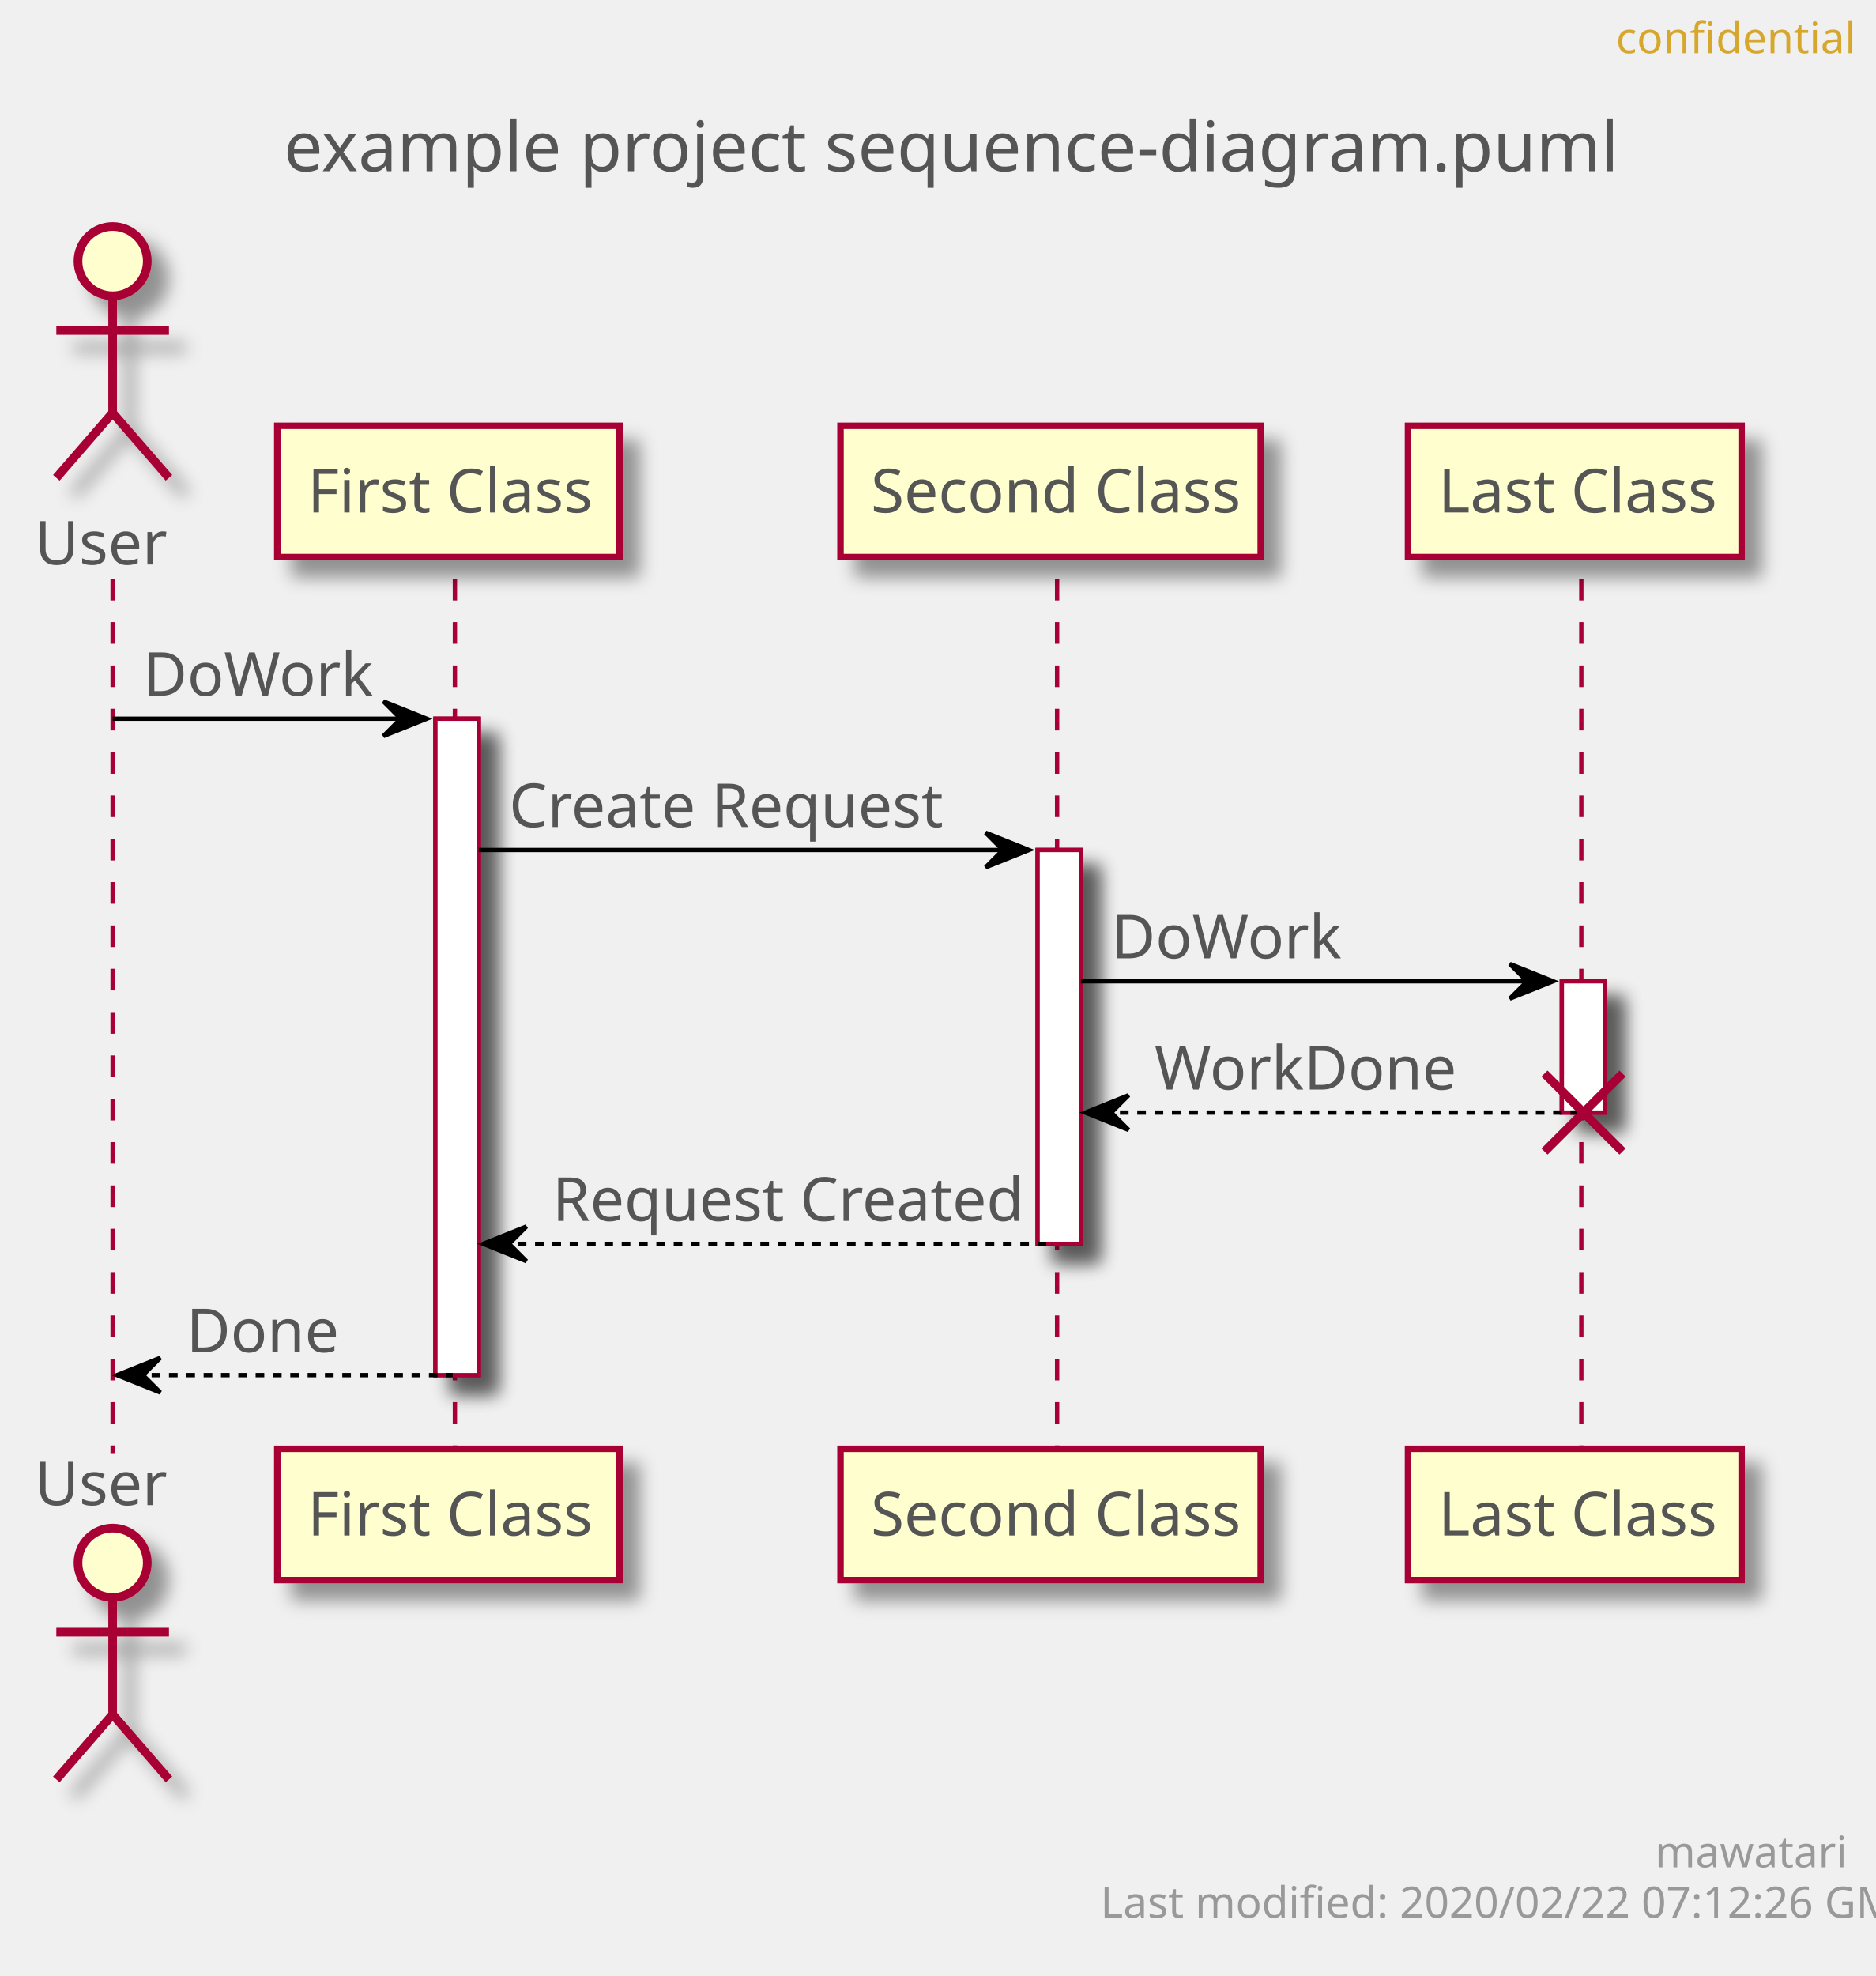
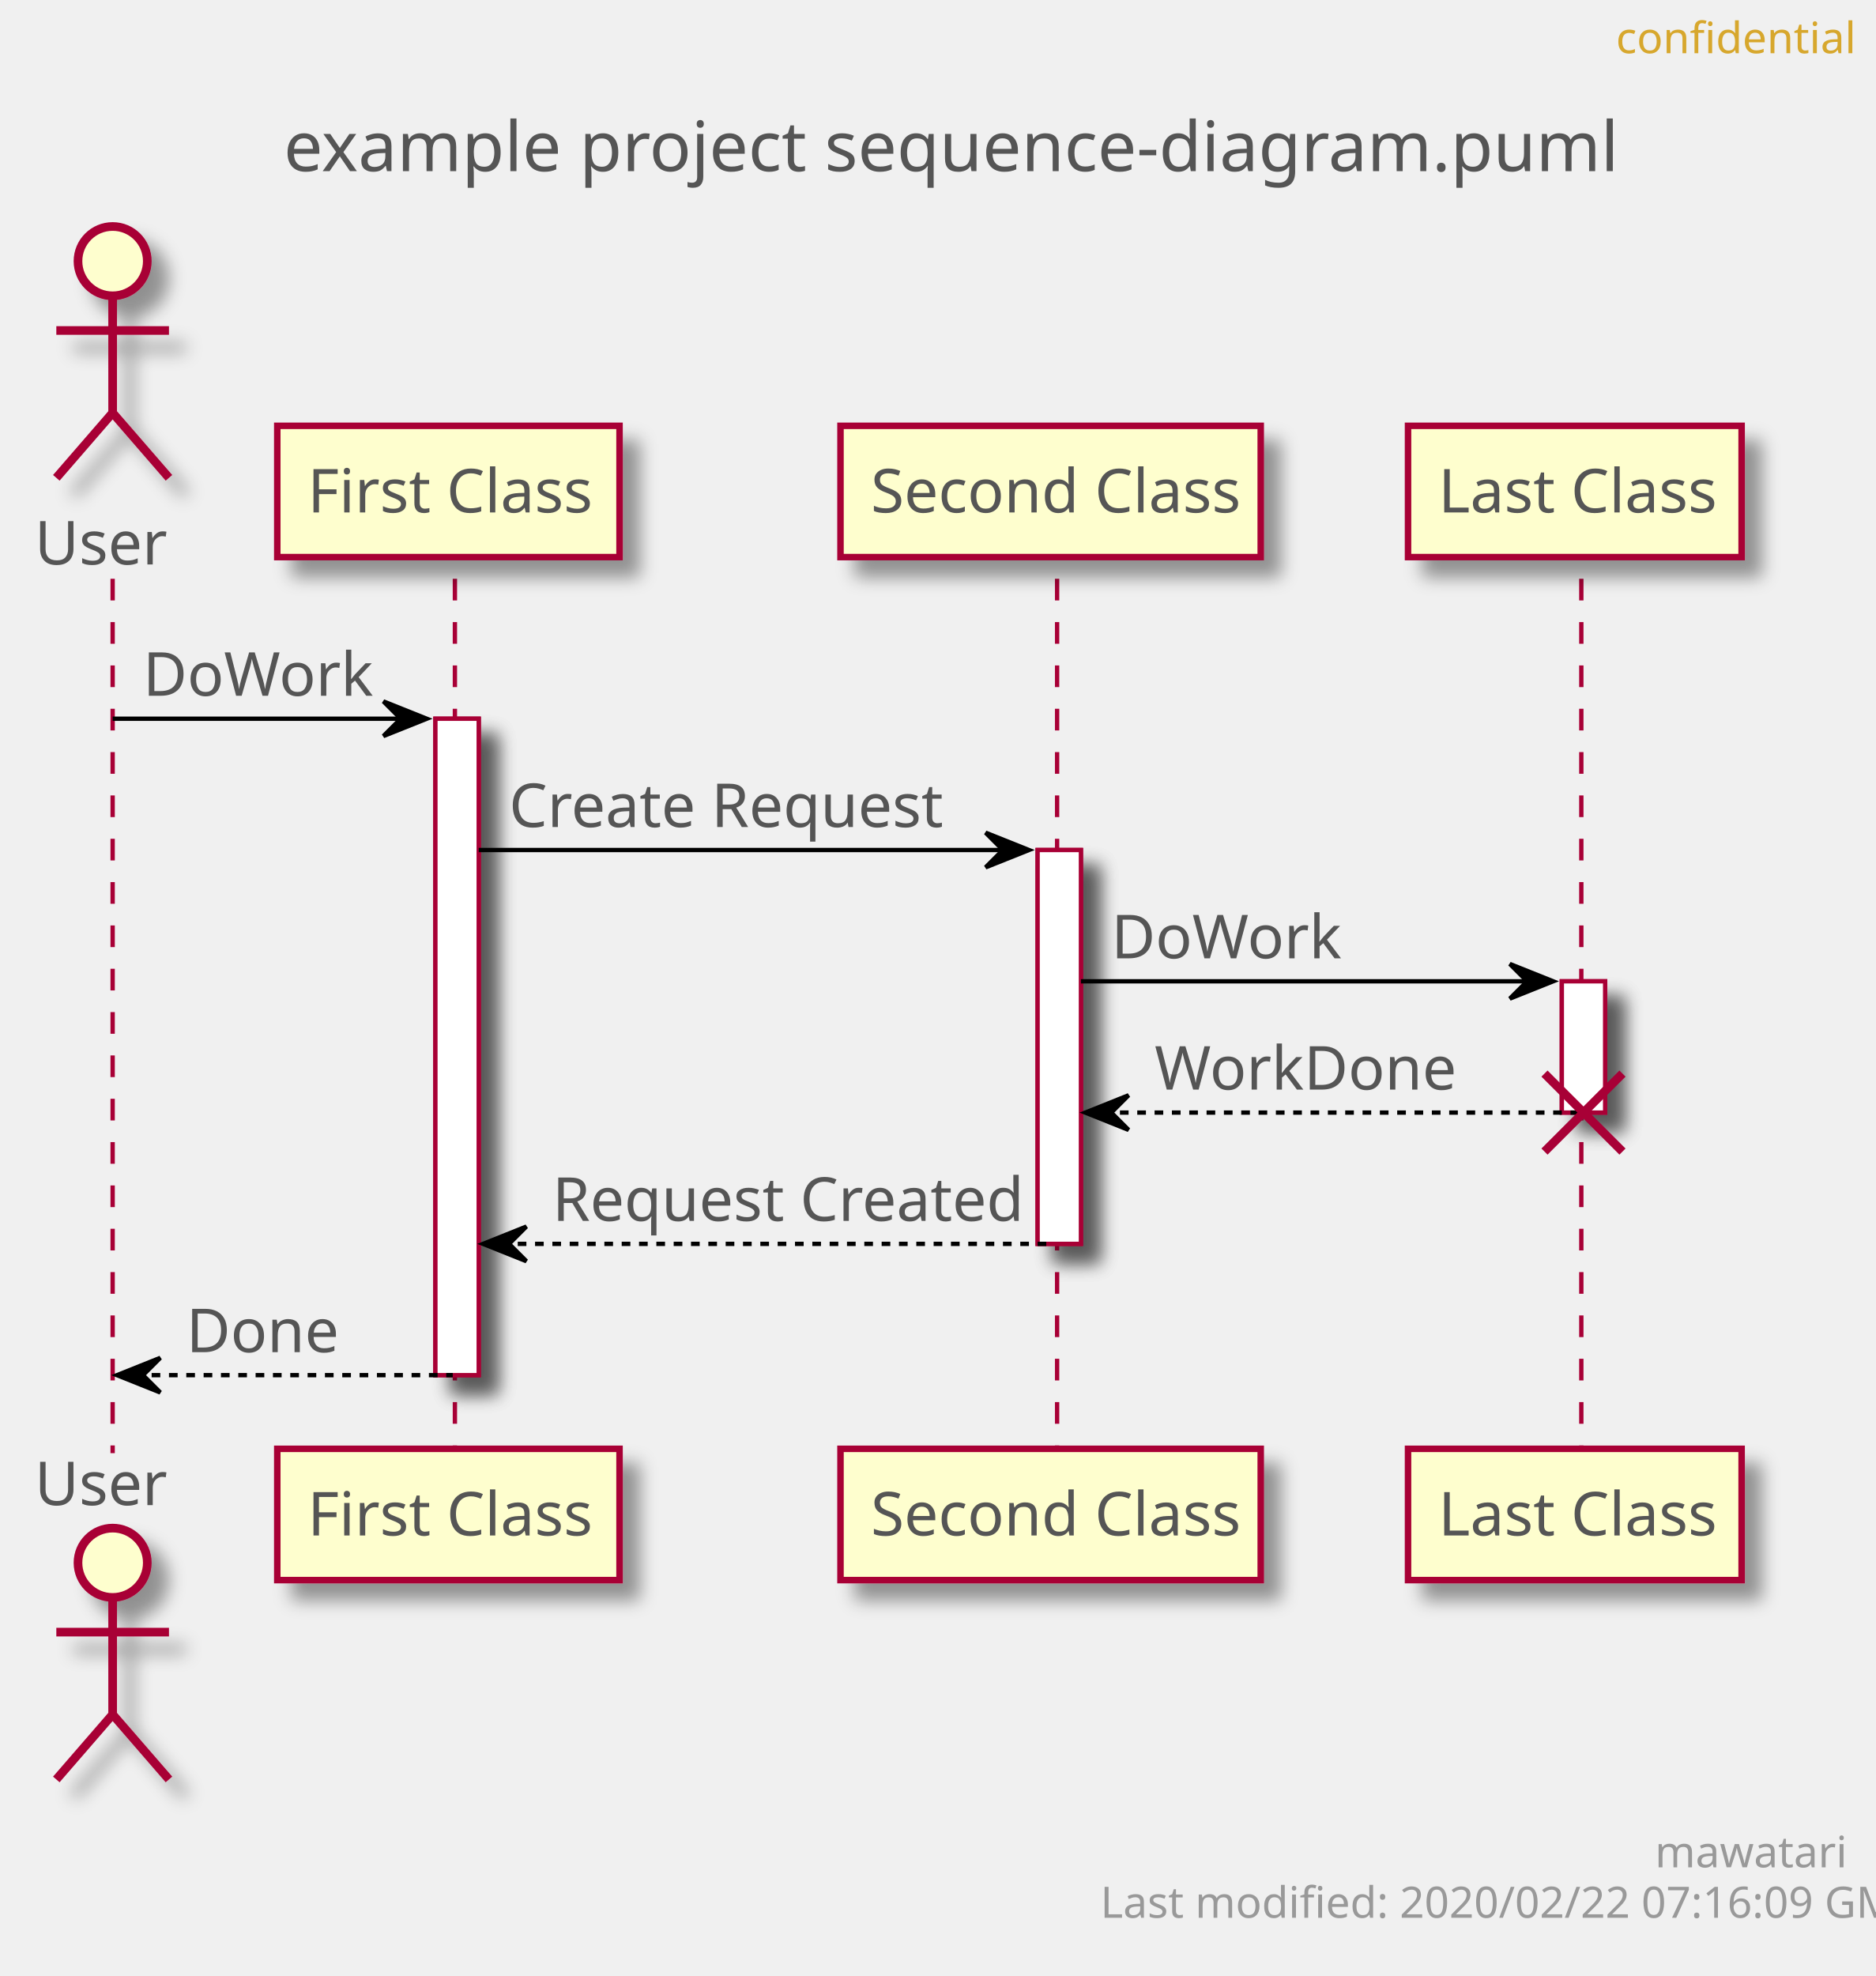
<svg xmlns="http://www.w3.org/2000/svg" contentScriptType="application/ecmascript" contentStyleType="text/css" height="456px" preserveAspectRatio="none" style="width:433px;height:456px;" version="1.1" viewBox="0 0 433 456" width="433px" zoomAndPan="magnify">
  <defs>
-     <filter height="300%" id="f1ms6i0htupg5z" width="300%" x="-1" y="-1">
+     <filter height="300%" id="fn0lybys7sjre" width="300%" x="-1" y="-1">
      <feGaussianBlur result="blurOut" stdDeviation="2.0" />
      <feColorMatrix in="blurOut" result="blurOut2" type="matrix" values="0 0 0 0 0 0 0 0 0 0 0 0 0 0 0 0 0 0 .4 0" />
      <feOffset dx="4.0" dy="4.0" in="blurOut2" result="blurOut3" />
      <feBlend in="SourceGraphic" in2="blurOut3" mode="normal" />
    </filter>
  </defs>
  <g>
    <text fill="#555555" font-family="sans-serif" font-size="16" lengthAdjust="spacingAndGlyphs" textLength="293" x="65.5" y="39.492">example project sequence-diagram.puml</text>
-     <rect fill="#FFFFFF" filter="url(#f1ms6i0htupg5z)" height="151.484" style="stroke: #A80036; stroke-width: 1.0;" width="10" x="100.5" y="165.859" />
-     <rect fill="#FFFFFF" filter="url(#f1ms6i0htupg5z)" height="90.891" style="stroke: #A80036; stroke-width: 1.0;" width="10" x="239.5" y="196.156" />
-     <rect fill="#FFFFFF" filter="url(#f1ms6i0htupg5z)" height="30.297" style="stroke: #A80036; stroke-width: 1.0;" width="10" x="360.5" y="226.453" />
+     <rect fill="#FFFFFF" filter="url(#fn0lybys7sjre)" height="151.484" style="stroke: #A80036; stroke-width: 1.0;" width="10" x="100.5" y="165.859" />
+     <rect fill="#FFFFFF" filter="url(#fn0lybys7sjre)" height="90.891" style="stroke: #A80036; stroke-width: 1.0;" width="10" x="239.5" y="196.156" />
+     <rect fill="#FFFFFF" filter="url(#fn0lybys7sjre)" height="30.297" style="stroke: #A80036; stroke-width: 1.0;" width="10" x="360.5" y="226.453" />
    <line style="stroke: #A80036; stroke-width: 1.0; stroke-dasharray: 5.0,5.0;" x1="26" x2="26" y1="133.562" y2="335.344" />
    <line style="stroke: #A80036; stroke-width: 1.0; stroke-dasharray: 5.0,5.0;" x1="105" x2="105" y1="133.562" y2="335.344" />
    <line style="stroke: #A80036; stroke-width: 1.0; stroke-dasharray: 5.0,5.0;" x1="244" x2="244" y1="133.562" y2="335.344" />
    <line style="stroke: #A80036; stroke-width: 1.0; stroke-dasharray: 5.0,5.0;" x1="365" x2="365" y1="133.562" y2="335.344" />
    <text fill="#555555" font-family="sans-serif" font-size="14" lengthAdjust="spacingAndGlyphs" textLength="30" x="8" y="130.261">User</text>
-     <ellipse cx="26" cy="60.266" fill="#FEFECE" filter="url(#f1ms6i0htupg5z)" rx="8" ry="8" style="stroke: #A80036; stroke-width: 2.0;" />
-     <path d="M26,68.266 L26,95.266 M13,76.266 L39,76.266 M26,95.266 L13,110.266 M26,95.266 L39,110.266 " fill="none" filter="url(#f1ms6i0htupg5z)" style="stroke: #A80036; stroke-width: 2.0;" />
+     <ellipse cx="26" cy="60.266" fill="#FEFECE" filter="url(#fn0lybys7sjre)" rx="8" ry="8" style="stroke: #A80036; stroke-width: 2.0;" />
+     <path d="M26,68.266 L26,95.266 M13,76.266 L39,76.266 M26,95.266 L13,110.266 M26,95.266 L39,110.266 " fill="none" filter="url(#fn0lybys7sjre)" style="stroke: #A80036; stroke-width: 2.0;" />
    <text fill="#555555" font-family="sans-serif" font-size="14" lengthAdjust="spacingAndGlyphs" textLength="30" x="8" y="347.339">User</text>
-     <ellipse cx="26" cy="360.641" fill="#FEFECE" filter="url(#f1ms6i0htupg5z)" rx="8" ry="8" style="stroke: #A80036; stroke-width: 2.0;" />
-     <path d="M26,368.641 L26,395.641 M13,376.641 L39,376.641 M26,395.641 L13,410.641 M26,395.641 L39,410.641 " fill="none" filter="url(#f1ms6i0htupg5z)" style="stroke: #A80036; stroke-width: 2.0;" />
-     <rect fill="#FEFECE" filter="url(#f1ms6i0htupg5z)" height="30.297" style="stroke: #A80036; stroke-width: 1.5;" width="79" x="64" y="98.266" />
+     <ellipse cx="26" cy="360.641" fill="#FEFECE" filter="url(#fn0lybys7sjre)" rx="8" ry="8" style="stroke: #A80036; stroke-width: 2.0;" />
+     <path d="M26,368.641 L26,395.641 M13,376.641 L39,376.641 M26,395.641 L13,410.641 M26,395.641 L39,410.641 " fill="none" filter="url(#fn0lybys7sjre)" style="stroke: #A80036; stroke-width: 2.0;" />
+     <rect fill="#FEFECE" filter="url(#fn0lybys7sjre)" height="30.297" style="stroke: #A80036; stroke-width: 1.5;" width="79" x="64" y="98.266" />
    <text fill="#555555" font-family="sans-serif" font-size="14" lengthAdjust="spacingAndGlyphs" textLength="65" x="71" y="118.261">First Class</text>
-     <rect fill="#FEFECE" filter="url(#f1ms6i0htupg5z)" height="30.297" style="stroke: #A80036; stroke-width: 1.5;" width="79" x="64" y="334.344" />
+     <rect fill="#FEFECE" filter="url(#fn0lybys7sjre)" height="30.297" style="stroke: #A80036; stroke-width: 1.5;" width="79" x="64" y="334.344" />
    <text fill="#555555" font-family="sans-serif" font-size="14" lengthAdjust="spacingAndGlyphs" textLength="65" x="71" y="354.339">First Class</text>
-     <rect fill="#FEFECE" filter="url(#f1ms6i0htupg5z)" height="30.297" style="stroke: #A80036; stroke-width: 1.5;" width="97" x="194" y="98.266" />
+     <rect fill="#FEFECE" filter="url(#fn0lybys7sjre)" height="30.297" style="stroke: #A80036; stroke-width: 1.5;" width="97" x="194" y="98.266" />
    <text fill="#555555" font-family="sans-serif" font-size="14" lengthAdjust="spacingAndGlyphs" textLength="83" x="201" y="118.261">Second Class</text>
-     <rect fill="#FEFECE" filter="url(#f1ms6i0htupg5z)" height="30.297" style="stroke: #A80036; stroke-width: 1.5;" width="97" x="194" y="334.344" />
+     <rect fill="#FEFECE" filter="url(#fn0lybys7sjre)" height="30.297" style="stroke: #A80036; stroke-width: 1.5;" width="97" x="194" y="334.344" />
    <text fill="#555555" font-family="sans-serif" font-size="14" lengthAdjust="spacingAndGlyphs" textLength="83" x="201" y="354.339">Second Class</text>
-     <rect fill="#FEFECE" filter="url(#f1ms6i0htupg5z)" height="30.297" style="stroke: #A80036; stroke-width: 1.5;" width="77" x="325" y="98.266" />
+     <rect fill="#FEFECE" filter="url(#fn0lybys7sjre)" height="30.297" style="stroke: #A80036; stroke-width: 1.5;" width="77" x="325" y="98.266" />
    <text fill="#555555" font-family="sans-serif" font-size="14" lengthAdjust="spacingAndGlyphs" textLength="63" x="332" y="118.261">Last Class</text>
-     <rect fill="#FEFECE" filter="url(#f1ms6i0htupg5z)" height="30.297" style="stroke: #A80036; stroke-width: 1.5;" width="77" x="325" y="334.344" />
+     <rect fill="#FEFECE" filter="url(#fn0lybys7sjre)" height="30.297" style="stroke: #A80036; stroke-width: 1.5;" width="77" x="325" y="334.344" />
    <text fill="#555555" font-family="sans-serif" font-size="14" lengthAdjust="spacingAndGlyphs" textLength="63" x="332" y="354.339">Last Class</text>
-     <rect fill="#FFFFFF" filter="url(#f1ms6i0htupg5z)" height="151.484" style="stroke: #A80036; stroke-width: 1.0;" width="10" x="100.5" y="165.859" />
-     <rect fill="#FFFFFF" filter="url(#f1ms6i0htupg5z)" height="90.891" style="stroke: #A80036; stroke-width: 1.0;" width="10" x="239.5" y="196.156" />
-     <rect fill="#FFFFFF" filter="url(#f1ms6i0htupg5z)" height="30.297" style="stroke: #A80036; stroke-width: 1.0;" width="10" x="360.5" y="226.453" />
+     <rect fill="#FFFFFF" filter="url(#fn0lybys7sjre)" height="151.484" style="stroke: #A80036; stroke-width: 1.0;" width="10" x="100.5" y="165.859" />
+     <rect fill="#FFFFFF" filter="url(#fn0lybys7sjre)" height="90.891" style="stroke: #A80036; stroke-width: 1.0;" width="10" x="239.5" y="196.156" />
+     <rect fill="#FFFFFF" filter="url(#fn0lybys7sjre)" height="30.297" style="stroke: #A80036; stroke-width: 1.0;" width="10" x="360.5" y="226.453" />
    <polygon fill="#000000" points="88.5,161.859,98.5,165.859,88.5,169.859,92.5,165.859" style="stroke: #000000; stroke-width: 1.0;" />
    <line style="stroke: #000000; stroke-width: 1.0;" x1="26" x2="94.5" y1="165.859" y2="165.859" />
    <text fill="#555555" font-family="sans-serif" font-size="14" lengthAdjust="spacingAndGlyphs" textLength="51" x="33" y="160.558">DoWork</text>
    <polygon fill="#000000" points="227.5,192.156,237.5,196.156,227.5,200.156,231.5,196.156" style="stroke: #000000; stroke-width: 1.0;" />
    <line style="stroke: #000000; stroke-width: 1.0;" x1="110.5" x2="233.5" y1="196.156" y2="196.156" />
    <text fill="#555555" font-family="sans-serif" font-size="14" lengthAdjust="spacingAndGlyphs" textLength="97" x="117.5" y="190.855">Create Request</text>
    <polygon fill="#000000" points="348.5,222.453,358.5,226.453,348.5,230.453,352.5,226.453" style="stroke: #000000; stroke-width: 1.0;" />
    <line style="stroke: #000000; stroke-width: 1.0;" x1="249.5" x2="354.5" y1="226.453" y2="226.453" />
    <text fill="#555555" font-family="sans-serif" font-size="14" lengthAdjust="spacingAndGlyphs" textLength="51" x="256.5" y="221.151">DoWork</text>
    <polygon fill="#000000" points="260.5,252.75,250.5,256.75,260.5,260.75,256.5,256.75" style="stroke: #000000; stroke-width: 1.0;" />
    <line style="stroke: #000000; stroke-width: 1.0; stroke-dasharray: 2.0,2.0;" x1="254.5" x2="364.5" y1="256.75" y2="256.75" />
    <text fill="#555555" font-family="sans-serif" font-size="14" lengthAdjust="spacingAndGlyphs" textLength="67" x="266.5" y="251.448">WorkDone</text>
    <line style="stroke: #A80036; stroke-width: 2.0;" x1="356.5" x2="374.5" y1="247.75" y2="265.75" />
    <line style="stroke: #A80036; stroke-width: 2.0;" x1="356.5" x2="374.5" y1="265.75" y2="247.75" />
    <polygon fill="#000000" points="121.5,283.047,111.5,287.047,121.5,291.047,117.5,287.047" style="stroke: #000000; stroke-width: 1.0;" />
    <line style="stroke: #000000; stroke-width: 1.0; stroke-dasharray: 2.0,2.0;" x1="115.5" x2="243.5" y1="287.047" y2="287.047" />
    <text fill="#555555" font-family="sans-serif" font-size="14" lengthAdjust="spacingAndGlyphs" textLength="105" x="127.5" y="281.745">Request Created</text>
    <polygon fill="#000000" points="37,313.344,27,317.344,37,321.344,33,317.344" style="stroke: #000000; stroke-width: 1.0;" />
    <line style="stroke: #000000; stroke-width: 1.0; stroke-dasharray: 2.0,2.0;" x1="31" x2="104.5" y1="317.344" y2="317.344" />
    <text fill="#555555" font-family="sans-serif" font-size="14" lengthAdjust="spacingAndGlyphs" textLength="34" x="43" y="312.042">Done</text>
    <text fill="#D7A72D" font-family="sans-serif" font-size="10" lengthAdjust="spacingAndGlyphs" textLength="48" x="373" y="12.282">confidential</text>
    <text fill="#999999" font-family="sans-serif" font-size="10" lengthAdjust="spacingAndGlyphs" textLength="39" x="382" y="430.923">mawatari</text>
-     <text fill="#999999" font-family="sans-serif" font-size="10" lengthAdjust="spacingAndGlyphs" textLength="167" x="254" y="442.563">Last modified: 2020/02/22 07:12:26 GMT</text>
+     <text fill="#999999" font-family="sans-serif" font-size="10" lengthAdjust="spacingAndGlyphs" textLength="167" x="254" y="442.563">Last modified: 2020/02/22 07:16:09 GMT</text>
  </g>
</svg>
